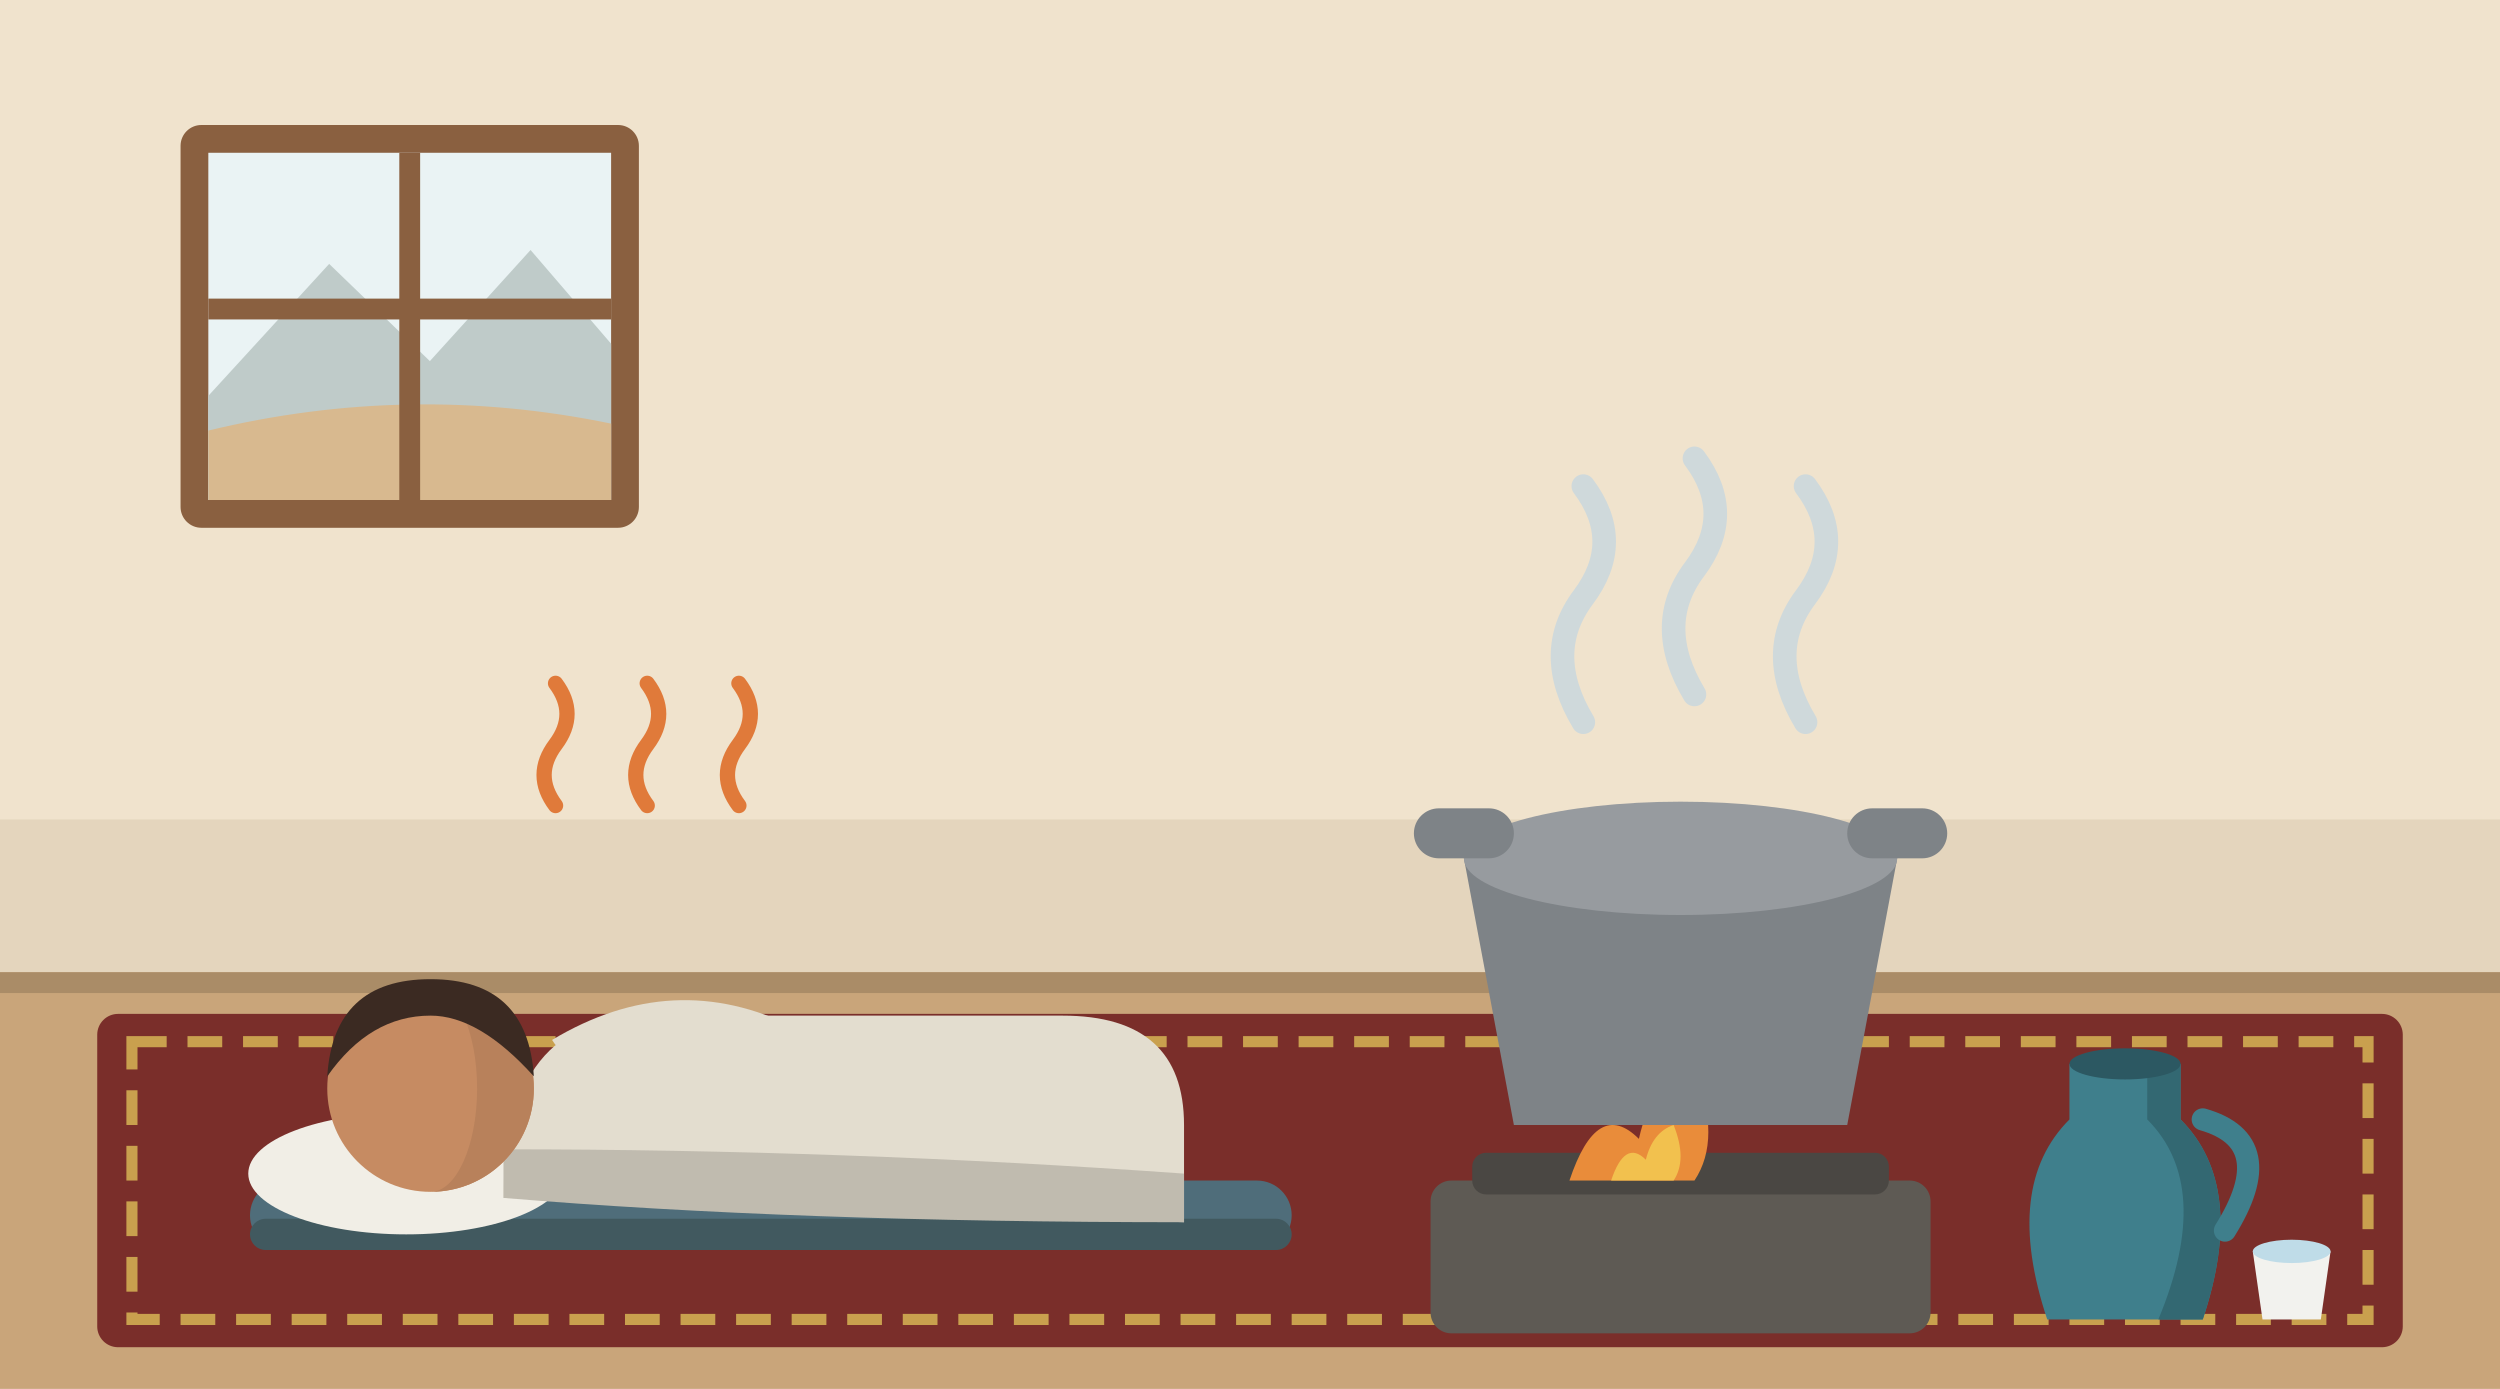
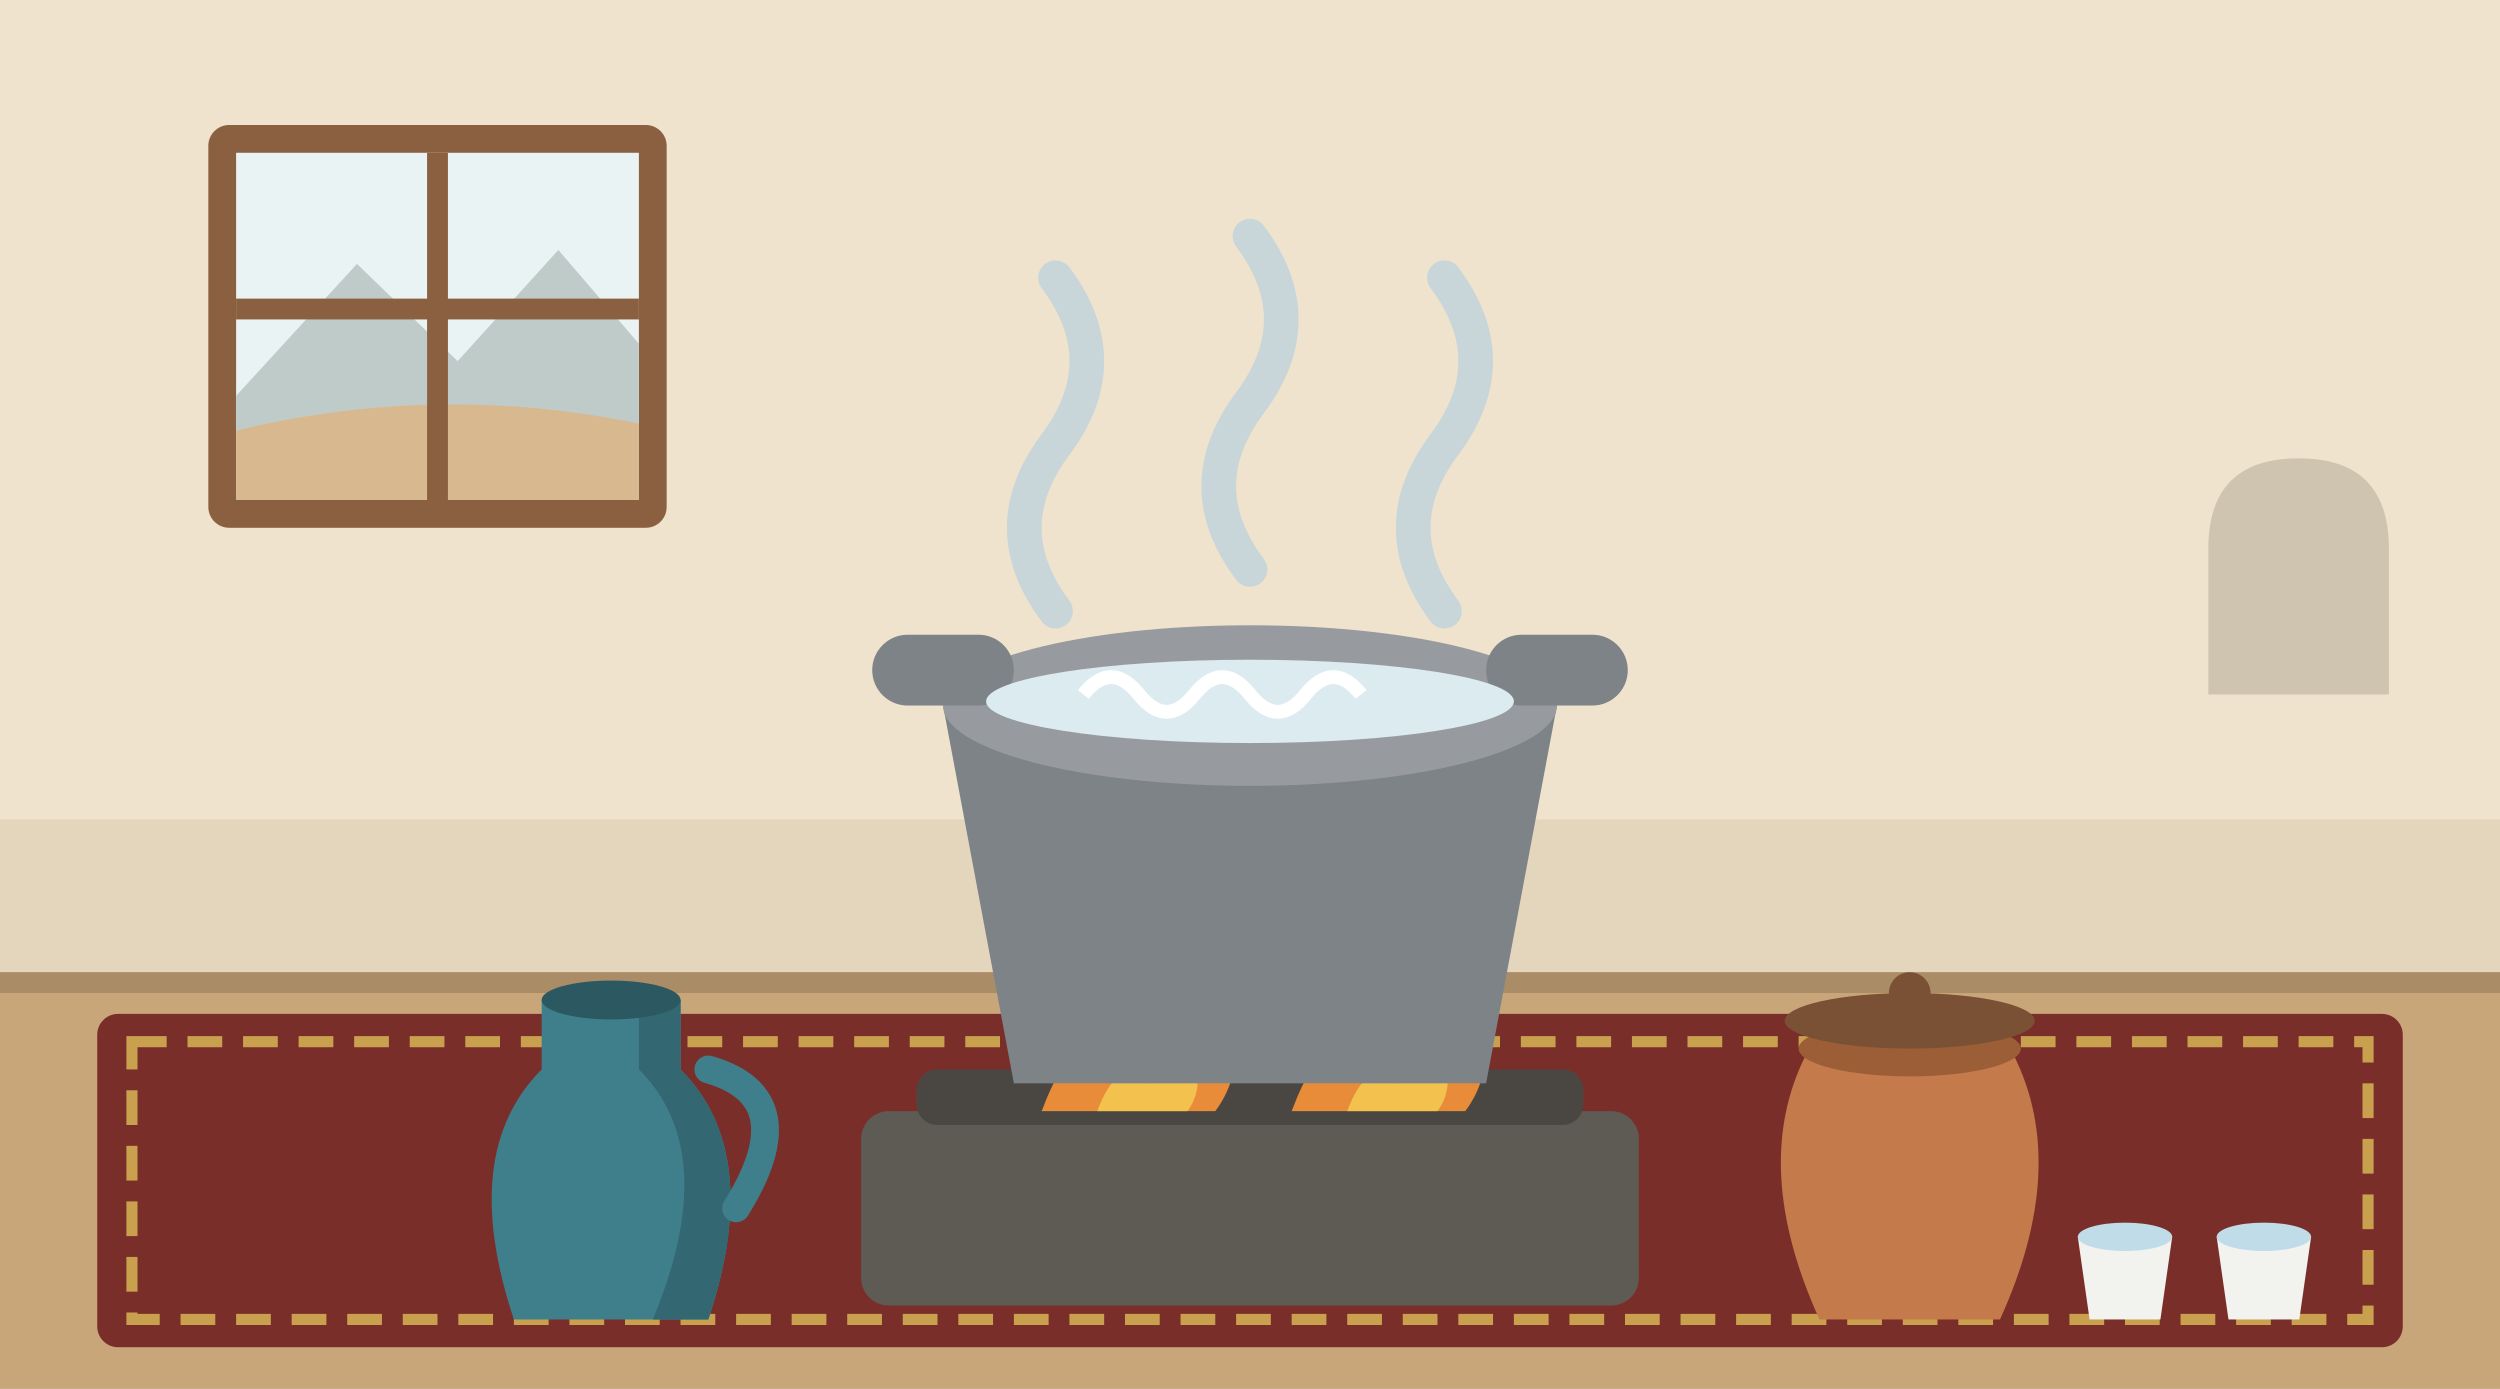
<svg xmlns="http://www.w3.org/2000/svg" viewBox="0 0 360 200">
  <rect width="360" height="140" fill="#F0E3CD" />
  <rect y="118" width="360" height="22" fill="#E4D5BD" />
  <rect y="140" width="360" height="60" fill="#C9A57A" />
  <rect y="140" width="360" height="3" fill="#AA8C67" />
-   <rect x="26" y="18" width="66" height="58" rx="3" fill="#8A6040" />
-   <rect x="30" y="22" width="58" height="50" fill="#EAF3F4" />
-   <path d="M30 57L47.4 38L61.9 52L76.4 36L88 49.5V72H30Z" fill="#BFCBC9" />
-   <path d="M30 62Q59 55 88 61V72H30Z" fill="#D8B98F" />
-   <path d="M59 22v50M30 44.5h58" fill="none" stroke="#8A6040" stroke-width="3" />
+   <rect x="30" y="18" width="66" height="58" rx="3" fill="#8A6040" />
+   <rect x="34" y="22" width="58" height="50" fill="#EAF3F4" />
+   <path d="M34 57L51.4 38L65.9 52L80.4 36L92 49.5V72H34Z" fill="#BFCBC9" />
+   <path d="M34 62Q63 55 92 61V72H34Z" fill="#D8B98F" />
+   <path d="M63 22v50M34 44.5h58" fill="none" stroke="#8A6040" stroke-width="3" />
+   <path d="M318 100v-21q0-13 13-13t13 13v21Z" fill="#CFC4AF" />
  <rect x="14" y="146" width="332" height="48" rx="3" fill="#7A2E2A" />
  <path d="M19 150h322v40h-322Z" fill="none" stroke="#C9A04E" stroke-width="1.6" stroke-dasharray="5 3" />
-   <rect x="36" y="170" width="150" height="10" rx="5" fill="#4F6D7A" />
-   <rect x="36" y="175.5" width="150" height="4.5" rx="2.25" fill="#41595F" />
-   <g transform="translate(62 176) scale(1.75)">
-     <ellipse cx="-2" cy="-4" rx="13" ry="5" fill="#F1EEE6" />
-     <path d="M6 -2Q6 -17 18 -17H52Q62 -17 62 -8V0Z" fill="#E3DDCF" />
-     <path d="M6 -2Q30 0 62 0V-4Q34 -6 6 -6Z" fill="#C0BBAF" />
-     <path d="M10 -15Q20 -21 30 -16Q22 -14 12 -12Z" fill="#E3DDCF" />
-     <circle cx="0" cy="-11" r="8.5" fill="#C68B62" />
-     <path d="M0 -19.5A8.5 8.5 0 0 1 0 -2.5A3.83 8.5 0 0 0 0 -19.5Z" fill="#B8815B" />
-     <path d="M-8.5 -12Q-8 -20 0 -20Q8 -20 8.5 -12Q4 -17 0 -17Q-5 -17-8.5 -12Z" fill="#3B2A22" />
-   </g>
-   <g transform="translate(80 116) scale(1.1)">
-     <path d="M0 0q-3 -4 0 -8t0 -8" fill="none" stroke="#E07A3A" stroke-width="2" stroke-linecap="round" />
-     <path d="M12 0q-3 -4 0 -8t0 -8" fill="none" stroke="#E07A3A" stroke-width="2" stroke-linecap="round" />
-     <path d="M24 0q-3 -4 0 -8t0 -8" fill="none" stroke="#E07A3A" stroke-width="2" stroke-linecap="round" />
-   </g>
-   <rect x="206" y="170" width="72" height="22" rx="3" fill="#5E5A54" />
-   <rect x="212" y="166" width="60" height="6" rx="2" fill="#4A4743" />
-   <path d="M226 170q4 -12 10 -6q2 -9 8 -10q4 10 0 16Z" fill="#E98C3A" />
-   <path d="M232 170q2 -6 5 -3q1 -4 4 -5q2 5 0 8Z" fill="#F2C14E" />
-   <g transform="translate(242 162) scale(2.4)">
+   <rect x="124" y="160" width="112" height="28" rx="4" fill="#5E5A54" />
+   <rect x="132" y="154" width="96" height="8" rx="3" fill="#4A4743" />
+   <path d="M150 160q6 -16 14 -8q3 -12 11 -13q6 13 0 21Z" fill="#E98C3A" />
+   <path d="M186 160q6 -16 14 -8q3 -12 11 -13q6 13 0 21Z" fill="#E98C3A" />
+   <path d="M158 160q3 -8 7 -4q1 -6 6 -7q3 7 0 11Z" fill="#F2C14E" />
+   <path d="M194 160q3 -8 7 -4q1 -6 6 -7q3 7 0 11Z" fill="#F2C14E" />
+   <g transform="translate(180 156) scale(3.4)">
    <path d="M-13 -16h26l-3 16h-20Z" fill="#7E8387" />
    <ellipse cx="0" cy="-16" rx="13" ry="3.4" fill="#979B9F" />
    <rect x="-16" y="-19" width="6" height="3" rx="1.5" fill="#7E8387" />
    <rect x="10" y="-19" width="6" height="3" rx="1.5" fill="#7E8387" />
  </g>
-   <path d="M228 104q-6 -10 0 -18q6 -8 0 -16M244 100q-6 -10 0 -18q6 -8 0 -16M260 104q-6 -10 0 -18q6 -8 0 -16" fill="none" stroke="#CFD9DB" stroke-width="3.4" stroke-linecap="round" stroke-linejoin="round" />
-   <g transform="translate(306 190) scale(1.6)">
+   <ellipse cx="180" cy="101" rx="38" ry="6" fill="#DCEBF0" />
+   <path d="M156 100q4 -5 8 0t8 0t8 0t8 0t8 0" fill="none" stroke="#FFFFFF" stroke-width="2" />
+   <path d="M152 88q-9 -12 0 -24q9 -12 0 -24M180 82q-9 -12 0 -24q9 -12 0 -24M208 88q-9 -12 0 -24q9 -12 0 -24" fill="none" stroke="#C9D6D9" stroke-width="5" stroke-linecap="round" stroke-linejoin="round" />
+   <g transform="translate(88 190) scale(2)">
    <path d="M-7 0Q-11 -12-5 -18V-23H5V-18Q11 -12 7 0Z" fill="#3F7F8C" />
    <path d="M2 -23H5V-18Q11 -12 7 0H3Q8 -12 2 -18Z" fill="#336872" />
    <ellipse cx="0" cy="-23" rx="5" ry="1.4" fill="#2C5862" />
    <path d="M7 -18Q14 -16 9 -8" fill="none" stroke="#3F7F8C" stroke-width="2" stroke-linecap="round" stroke-linejoin="round" />
  </g>
-   <g transform="translate(330 190) scale(1.4)">
+   <path d="M262 190Q252 168 260 152H290Q298 168 288 190Z" fill="#C47A4A" />
+   <ellipse cx="275" cy="151" rx="16" ry="4" fill="#9C5E36" />
+   <ellipse cx="275" cy="147" rx="18" ry="4" fill="#7A5134" />
+   <circle cx="275" cy="143" r="3" fill="#7A5134" />
+   <g transform="translate(306 190) scale(1.7)">
+     <path d="M-4 -7H4L3 0H-3Z" fill="#F2F2EE" />
+     <ellipse cx="0" cy="-7" rx="4" ry="1.2" fill="#BFDCE8" />
+   </g>
+   <g transform="translate(326 190) scale(1.7)">
    <path d="M-4 -7H4L3 0H-3Z" fill="#F2F2EE" />
    <ellipse cx="0" cy="-7" rx="4" ry="1.2" fill="#BFDCE8" />
  </g>
</svg>
